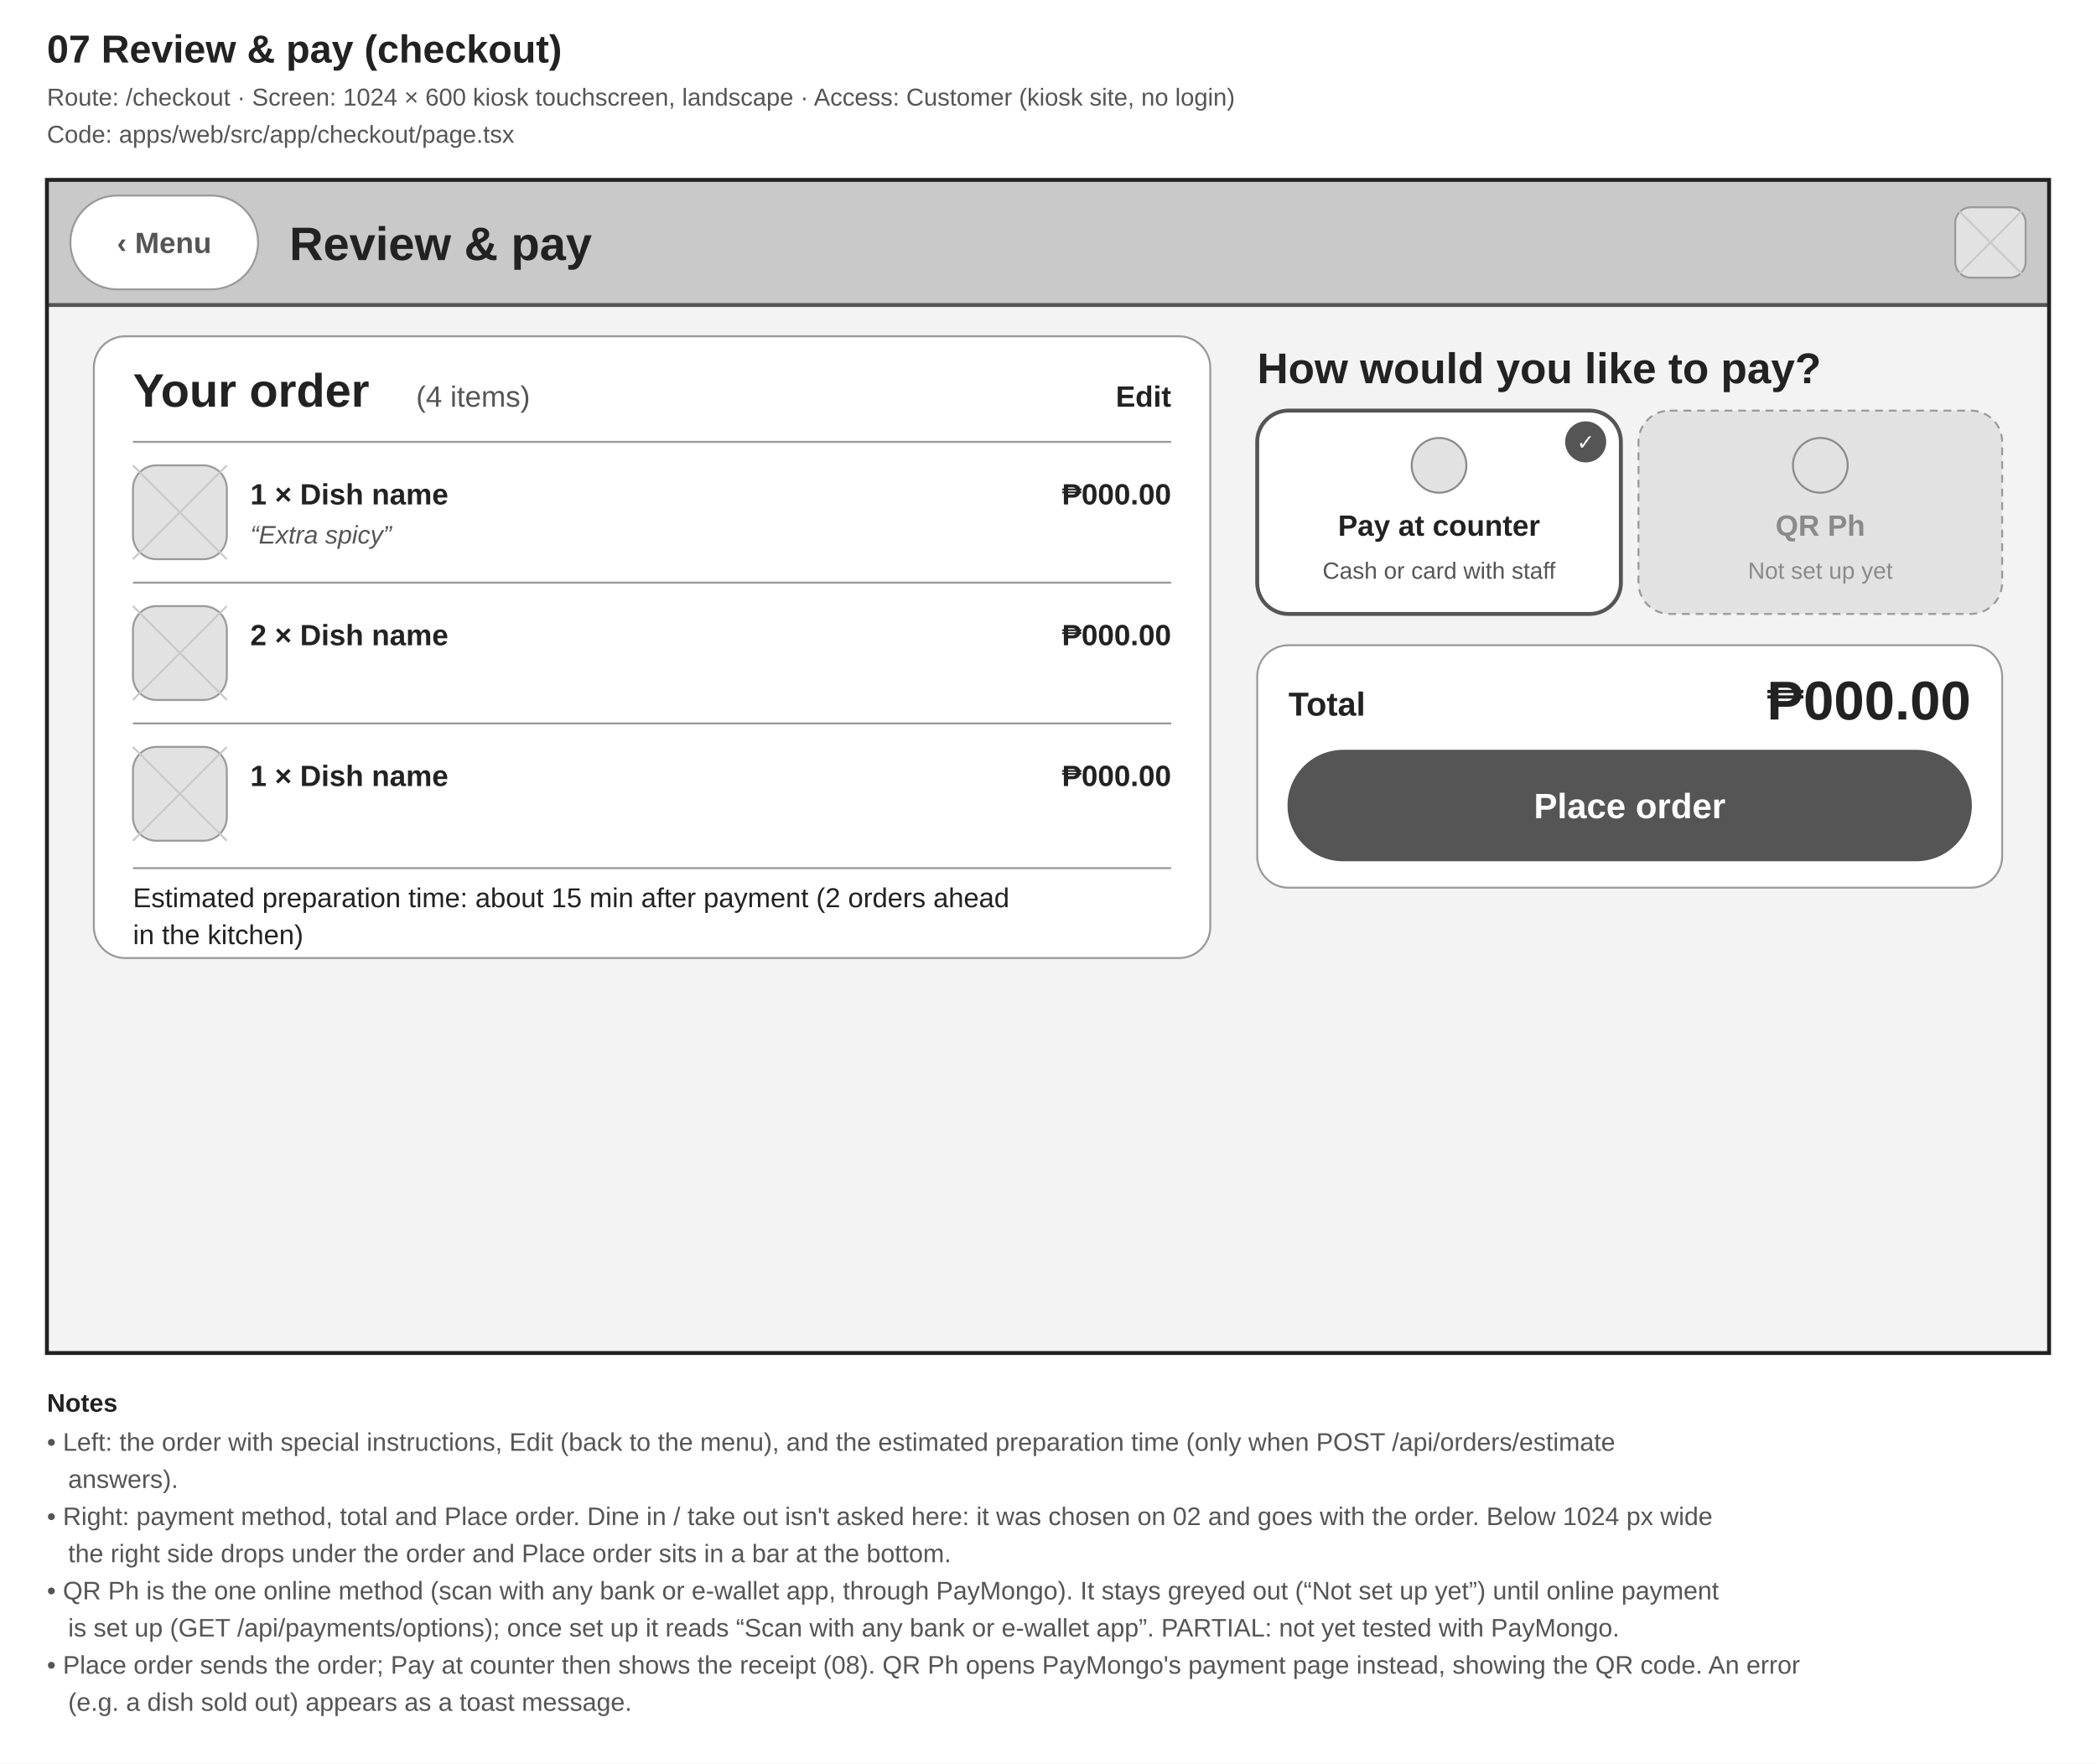
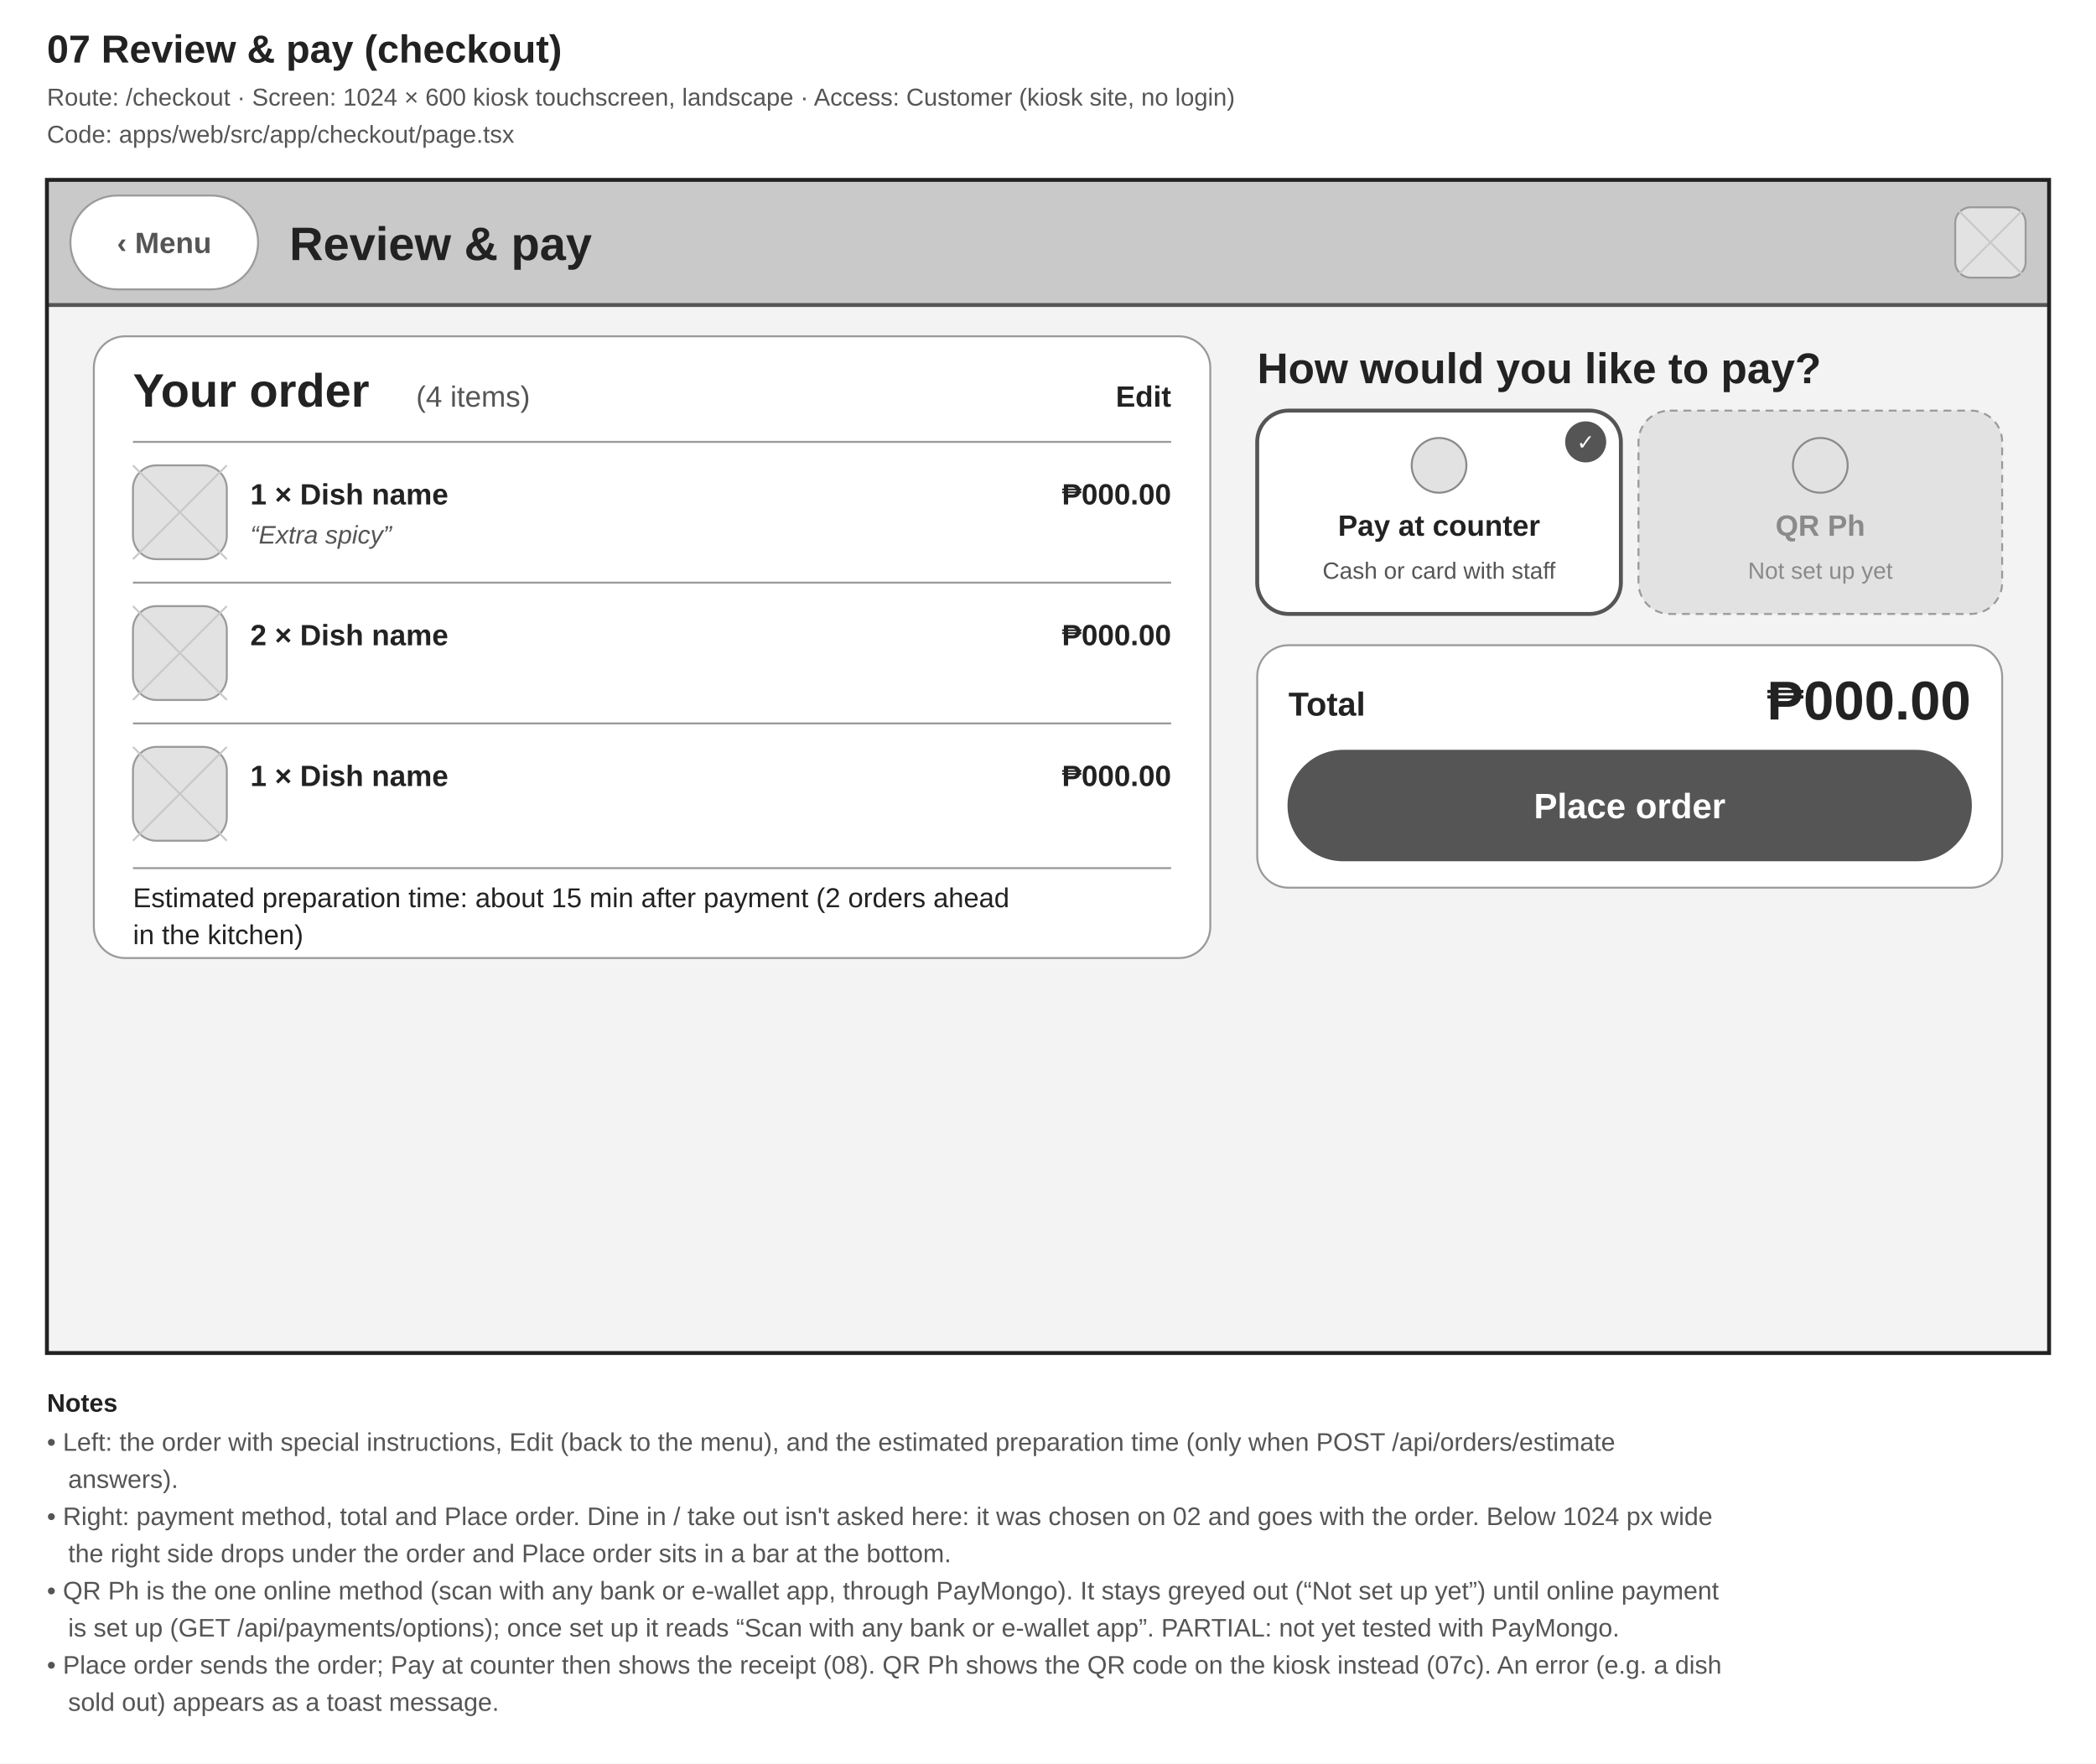
<svg xmlns="http://www.w3.org/2000/svg" width="1072" height="902" viewBox="0 0 1072 902">
  <rect x="0" y="0" width="1072" height="902" fill="#ffffff" />
  <text x="24" y="32" font-family="Arial, Helvetica, sans-serif" font-size="20" font-weight="700" fill="#222222">07  Review &amp; pay (checkout)</text>
  <text x="24" y="54" font-family="Arial, Helvetica, sans-serif" font-size="12.5" fill="#555555">Route: /checkout   ·   Screen: 1024 × 600 kiosk touchscreen, landscape   ·   Access: Customer (kiosk site, no login)</text>
  <text x="24" y="73" font-family="Arial, Helvetica, sans-serif" font-size="12.5" fill="#555555">Code: apps/web/src/app/checkout/page.tsx</text>
  <text x="24" y="722" font-family="Arial, Helvetica, sans-serif" font-size="13" font-weight="700" fill="#222222">Notes</text>
  <text x="24" y="742" font-family="Arial, Helvetica, sans-serif" font-size="13" fill="#555555" xml:space="preserve">• Left: the order with special instructions, Edit (back to the menu), and the estimated preparation time (only when POST /api/orders/estimate</text>
  <text x="24" y="761" font-family="Arial, Helvetica, sans-serif" font-size="13" fill="#555555" xml:space="preserve">   answers).</text>
  <text x="24" y="780" font-family="Arial, Helvetica, sans-serif" font-size="13" fill="#555555" xml:space="preserve">• Right: payment method, total and Place order. Dine in / take out isn't asked here: it was chosen on 02 and goes with the order. Below 1024 px wide</text>
  <text x="24" y="799" font-family="Arial, Helvetica, sans-serif" font-size="13" fill="#555555" xml:space="preserve">   the right side drops under the order and Place order sits in a bar at the bottom.</text>
  <text x="24" y="818" font-family="Arial, Helvetica, sans-serif" font-size="13" fill="#555555" xml:space="preserve">• QR Ph is the one online method (scan with any bank or e-wallet app, through PayMongo). It stays greyed out (“Not set up yet”) until online payment</text>
  <text x="24" y="837" font-family="Arial, Helvetica, sans-serif" font-size="13" fill="#555555" xml:space="preserve">   is set up (GET /api/payments/options); once set up it reads “Scan with any bank or e-wallet app”. PARTIAL: not yet tested with PayMongo.</text>
-   <text x="24" y="856" font-family="Arial, Helvetica, sans-serif" font-size="13" fill="#555555" xml:space="preserve">• Place order sends the order; Pay at counter then shows the receipt (08). QR Ph opens PayMongo's payment page instead, showing the QR code. An error</text>
-   <text x="24" y="875" font-family="Arial, Helvetica, sans-serif" font-size="13" fill="#555555" xml:space="preserve">   (e.g. a dish sold out) appears as a toast message.</text>
+   <text x="24" y="856" font-family="Arial, Helvetica, sans-serif" font-size="13" fill="#555555" xml:space="preserve">• Place order sends the order; Pay at counter then shows the receipt (08). QR Ph shows the QR code on the kiosk instead (07c). An error (e.g. a dish</text>
+   <text x="24" y="875" font-family="Arial, Helvetica, sans-serif" font-size="13" fill="#555555" xml:space="preserve">   sold out) appears as a toast message.</text>
  <g transform="translate(24,92)">
    <clipPath id="frame">
      <rect x="0" y="0" width="1024" height="600" />
    </clipPath>
    <g clip-path="url(#frame)">
      <rect x="0" y="0" width="1024" height="600" fill="#ffffff" />
      <rect x="0" y="0" width="1024" height="600" rx="0" fill="#f3f3f3" stroke="none" />
      <rect x="0" y="0" width="1024" height="64" rx="0" fill="#c9c9c9" stroke="none" />
      <line x1="0" y1="64" x2="1024" y2="64" stroke="#555555" stroke-width="2" />
      <rect x="12" y="8" width="96" height="48" rx="24" fill="#ffffff" stroke="#9a9a9a" stroke-width="1" />
      <text x="60.0" y="37.4" font-family="Arial, Helvetica, sans-serif" font-size="15" font-weight="700" text-anchor="middle" fill="#555555">‹  Menu</text>
      <text x="124" y="41" font-family="Arial, Helvetica, sans-serif" font-size="24" font-weight="700" text-anchor="start" fill="#222222">Review &amp; pay</text>
      <rect x="976" y="14" width="36" height="36" rx="8" fill="#e2e2e2" stroke="#9a9a9a" stroke-width="1" />
      <line x1="976" y1="14" x2="1012" y2="50" stroke="#c9c9c9" stroke-width="1" />
      <line x1="1012" y1="14" x2="976" y2="50" stroke="#c9c9c9" stroke-width="1" />
      <rect x="24" y="80" width="571" height="318" rx="16" fill="#ffffff" stroke="#9a9a9a" stroke-width="1" />
      <text x="44" y="116" font-family="Arial, Helvetica, sans-serif" font-size="24" font-weight="700" text-anchor="start" fill="#222222">Your order</text>
      <text x="188.8" y="116" font-family="Arial, Helvetica, sans-serif" font-size="15" font-weight="400" text-anchor="start" fill="#555555">(4 items)</text>
      <text x="575" y="116" font-family="Arial, Helvetica, sans-serif" font-size="15" font-weight="700" text-anchor="end" fill="#222222">Edit</text>
      <line x1="44" y1="134" x2="575" y2="134" stroke="#9a9a9a" stroke-width="1" />
      <rect x="44" y="146" width="48" height="48" rx="12" fill="#e2e2e2" stroke="#9a9a9a" stroke-width="1" />
      <line x1="44" y1="146" x2="92" y2="194" stroke="#c9c9c9" stroke-width="1" />
      <line x1="92" y1="146" x2="44" y2="194" stroke="#c9c9c9" stroke-width="1" />
      <text x="104" y="166" font-family="Arial, Helvetica, sans-serif" font-size="15" font-weight="700" text-anchor="start" fill="#222222">1 × Dish name</text>
      <text x="575" y="166" font-family="Arial, Helvetica, sans-serif" font-size="15" font-weight="700" text-anchor="end" fill="#222222">₱000.00</text>
      <text x="104" y="186" font-family="Arial, Helvetica, sans-serif" font-size="13" font-weight="400" text-anchor="start" fill="#555555" font-style="italic">“Extra spicy”</text>
      <line x1="44" y1="206" x2="575" y2="206" stroke="#9a9a9a" stroke-width="1" />
      <rect x="44" y="218" width="48" height="48" rx="12" fill="#e2e2e2" stroke="#9a9a9a" stroke-width="1" />
      <line x1="44" y1="218" x2="92" y2="266" stroke="#c9c9c9" stroke-width="1" />
      <line x1="92" y1="218" x2="44" y2="266" stroke="#c9c9c9" stroke-width="1" />
      <text x="104" y="238" font-family="Arial, Helvetica, sans-serif" font-size="15" font-weight="700" text-anchor="start" fill="#222222">2 × Dish name</text>
      <text x="575" y="238" font-family="Arial, Helvetica, sans-serif" font-size="15" font-weight="700" text-anchor="end" fill="#222222">₱000.00</text>
      <line x1="44" y1="278" x2="575" y2="278" stroke="#9a9a9a" stroke-width="1" />
      <rect x="44" y="290" width="48" height="48" rx="12" fill="#e2e2e2" stroke="#9a9a9a" stroke-width="1" />
      <line x1="44" y1="290" x2="92" y2="338" stroke="#c9c9c9" stroke-width="1" />
      <line x1="92" y1="290" x2="44" y2="338" stroke="#c9c9c9" stroke-width="1" />
      <text x="104" y="310" font-family="Arial, Helvetica, sans-serif" font-size="15" font-weight="700" text-anchor="start" fill="#222222">1 × Dish name</text>
      <text x="575" y="310" font-family="Arial, Helvetica, sans-serif" font-size="15" font-weight="700" text-anchor="end" fill="#222222">₱000.00</text>
      <line x1="44" y1="352" x2="575" y2="352" stroke="#9a9a9a" stroke-width="1" />
      <text x="44" y="372" font-family="Arial, Helvetica, sans-serif" font-size="14" font-weight="400" text-anchor="start" fill="#222222">Estimated preparation time: about 15 min after payment (2 orders ahead</text>
      <text x="44" y="390.9" font-family="Arial, Helvetica, sans-serif" font-size="14" font-weight="400" text-anchor="start" fill="#222222">in the kitchen)</text>
      <text x="619" y="104" font-family="Arial, Helvetica, sans-serif" font-size="22" font-weight="700" text-anchor="start" fill="#222222">How would you like to pay?</text>
      <rect x="619" y="118" width="186" height="104" rx="16" fill="#ffffff" stroke="#555555" stroke-width="2" />
      <circle cx="787" cy="134" r="10" fill="#555555" stroke="#555555" stroke-width="1" />
      <text x="787" y="138" font-family="Arial, Helvetica, sans-serif" font-size="11" font-weight="700" text-anchor="middle" fill="#ffffff">✓</text>
      <circle cx="712" cy="146" r="14" fill="#e2e2e2" stroke="#8a8a8a" stroke-width="1" />
      <text x="712" y="182" font-family="Arial, Helvetica, sans-serif" font-size="15" font-weight="700" text-anchor="middle" fill="#222222">Pay at counter</text>
      <text x="712" y="204" font-family="Arial, Helvetica, sans-serif" font-size="12" font-weight="400" text-anchor="middle" fill="#555555">Cash or card with staff</text>
      <rect x="814" y="118" width="186" height="104" rx="16" fill="#e2e2e2" stroke="#9a9a9a" stroke-width="1" stroke-dasharray="4 3" />
      <circle cx="907" cy="146" r="14" fill="#e2e2e2" stroke="#8a8a8a" stroke-width="1" />
      <text x="907" y="182" font-family="Arial, Helvetica, sans-serif" font-size="15" font-weight="700" text-anchor="middle" fill="#8a8a8a">QR Ph</text>
      <text x="907" y="204" font-family="Arial, Helvetica, sans-serif" font-size="12" font-weight="400" text-anchor="middle" fill="#8a8a8a">Not set up yet</text>
      <rect x="619" y="238" width="381" height="124" rx="16" fill="#ffffff" stroke="#9a9a9a" stroke-width="1" />
      <text x="635" y="274" font-family="Arial, Helvetica, sans-serif" font-size="17" font-weight="700" text-anchor="start" fill="#222222">Total</text>
      <text x="984" y="276" font-family="Arial, Helvetica, sans-serif" font-size="28" font-weight="700" text-anchor="end" fill="#222222">₱000.00</text>
      <rect x="635" y="292" width="349" height="56" rx="28" fill="#555555" stroke="#555555" stroke-width="1" />
      <text x="809.5" y="326.48" font-family="Arial, Helvetica, sans-serif" font-size="18" font-weight="700" text-anchor="middle" fill="#ffffff">Place order</text>
    </g>
    <rect x="0" y="0" width="1024" height="600" fill="none" stroke="#222222" stroke-width="2" />
  </g>
</svg>
